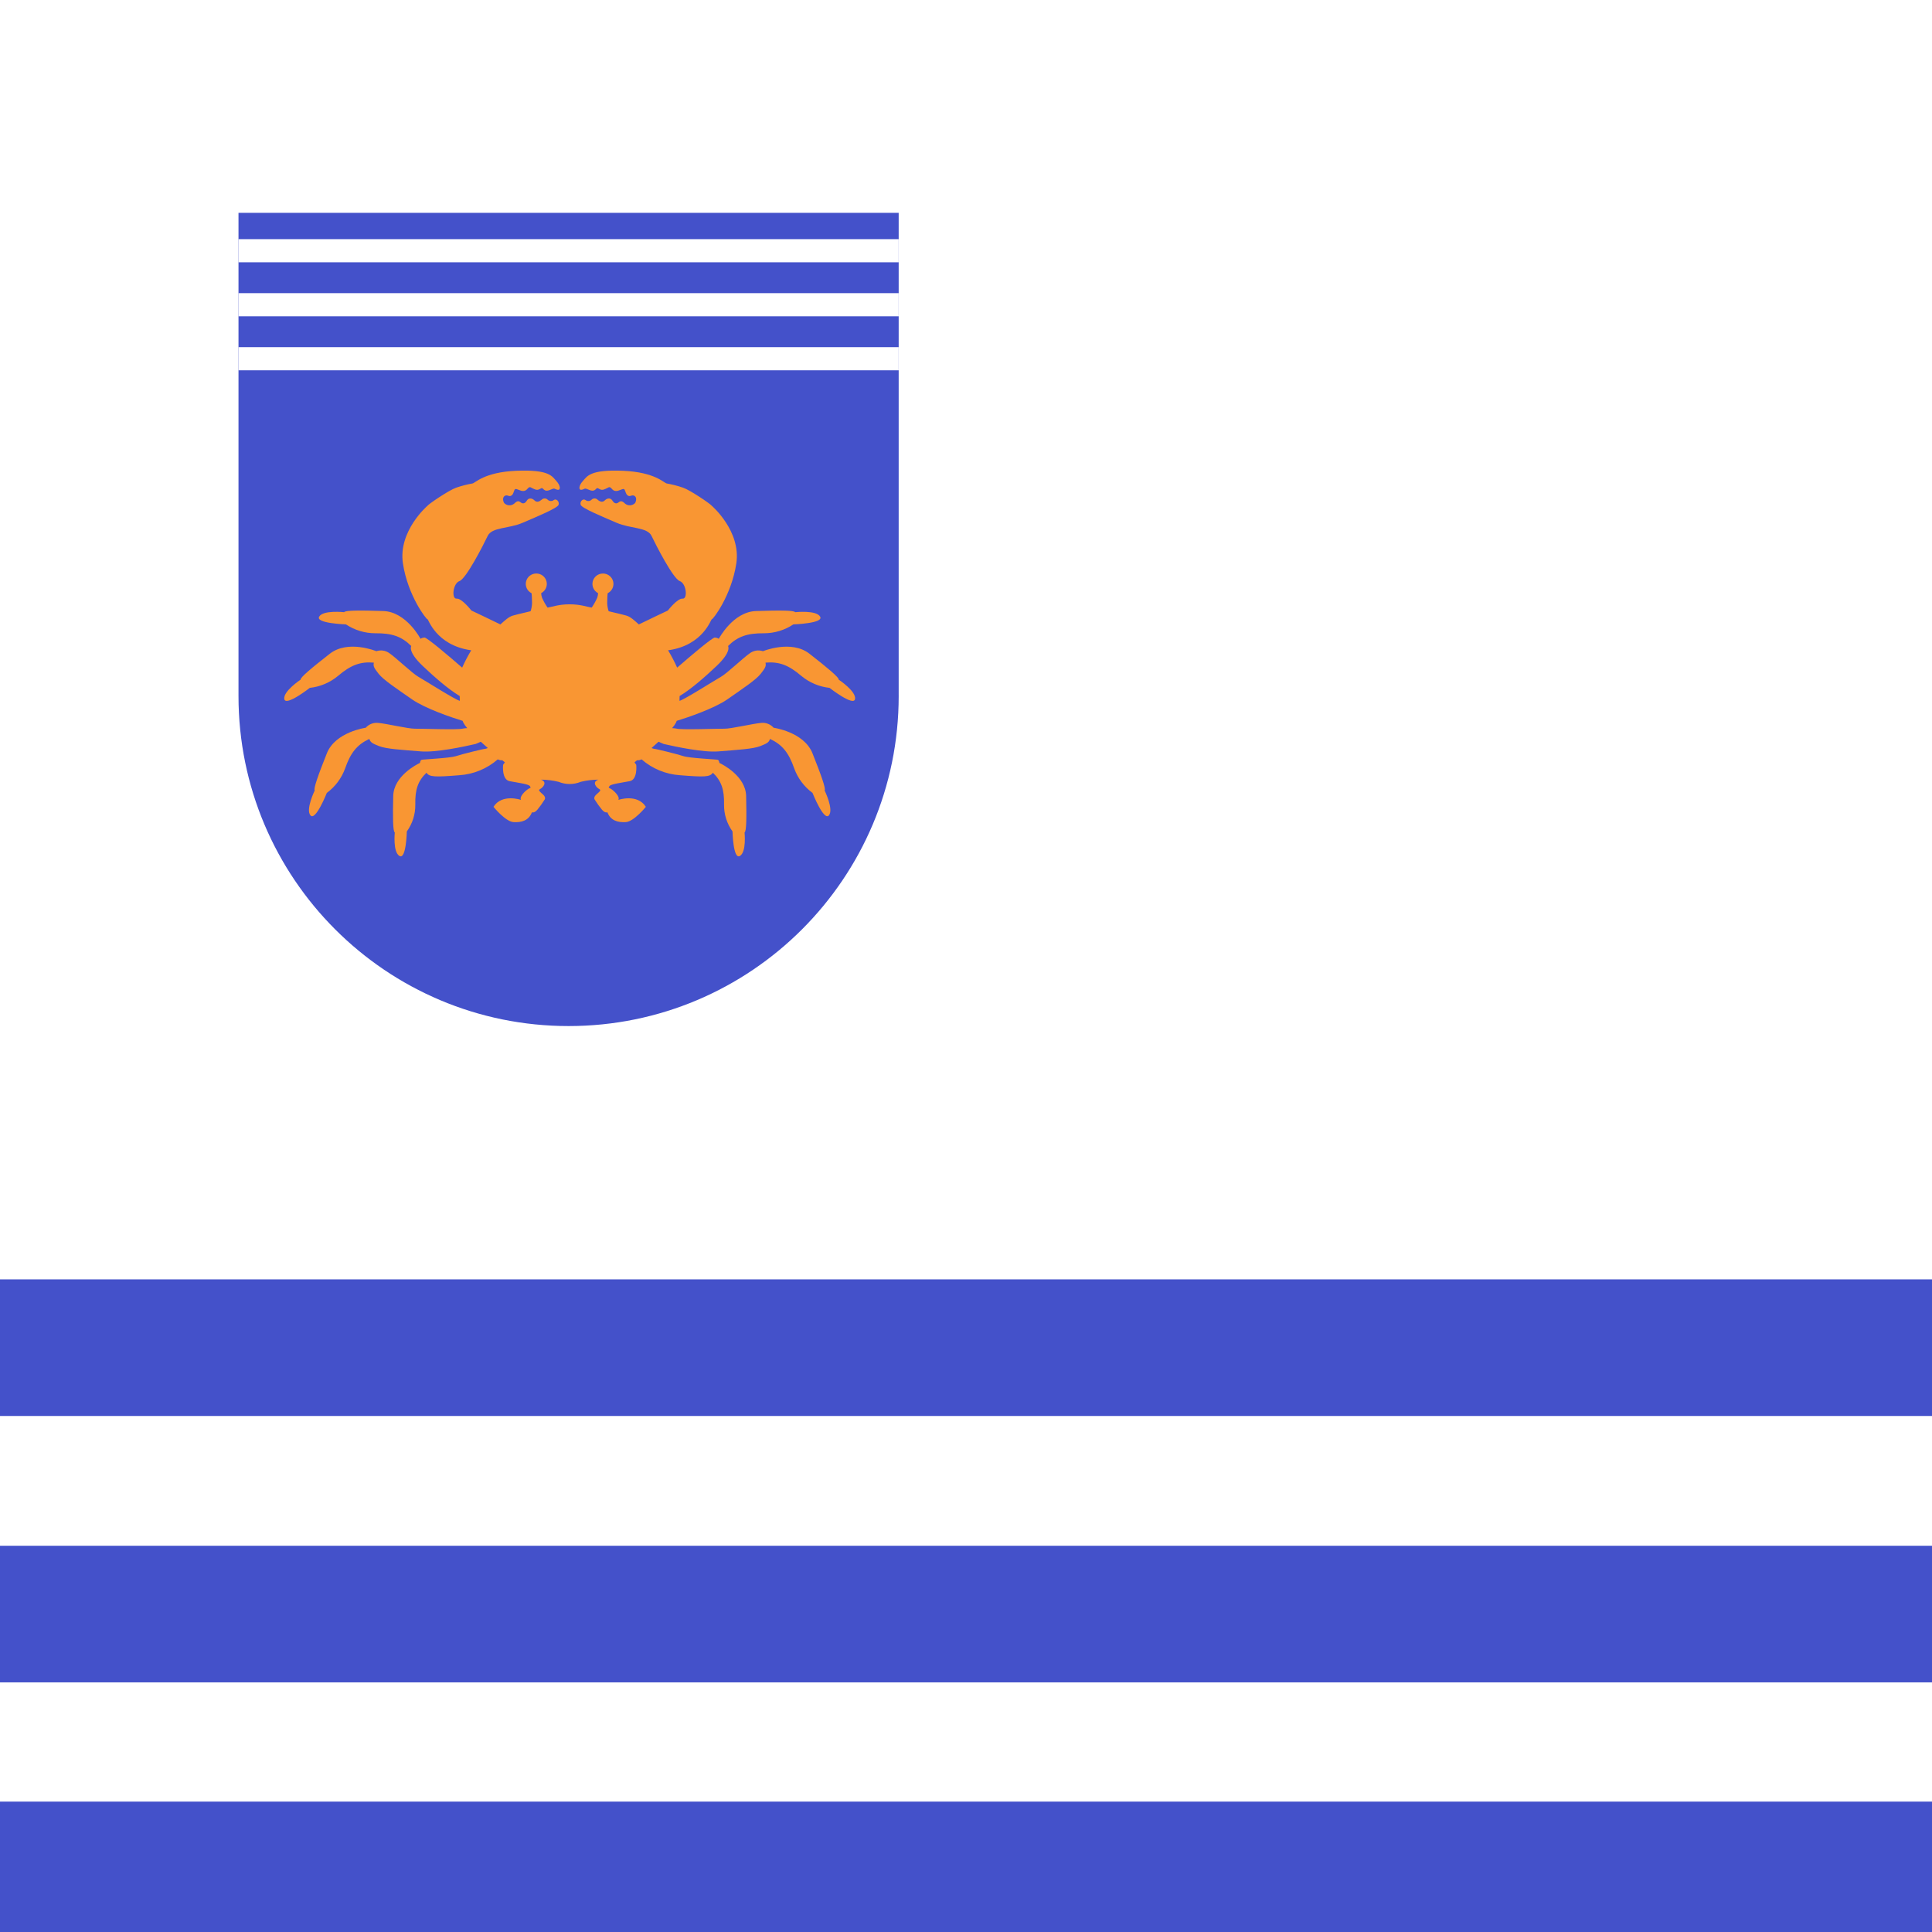
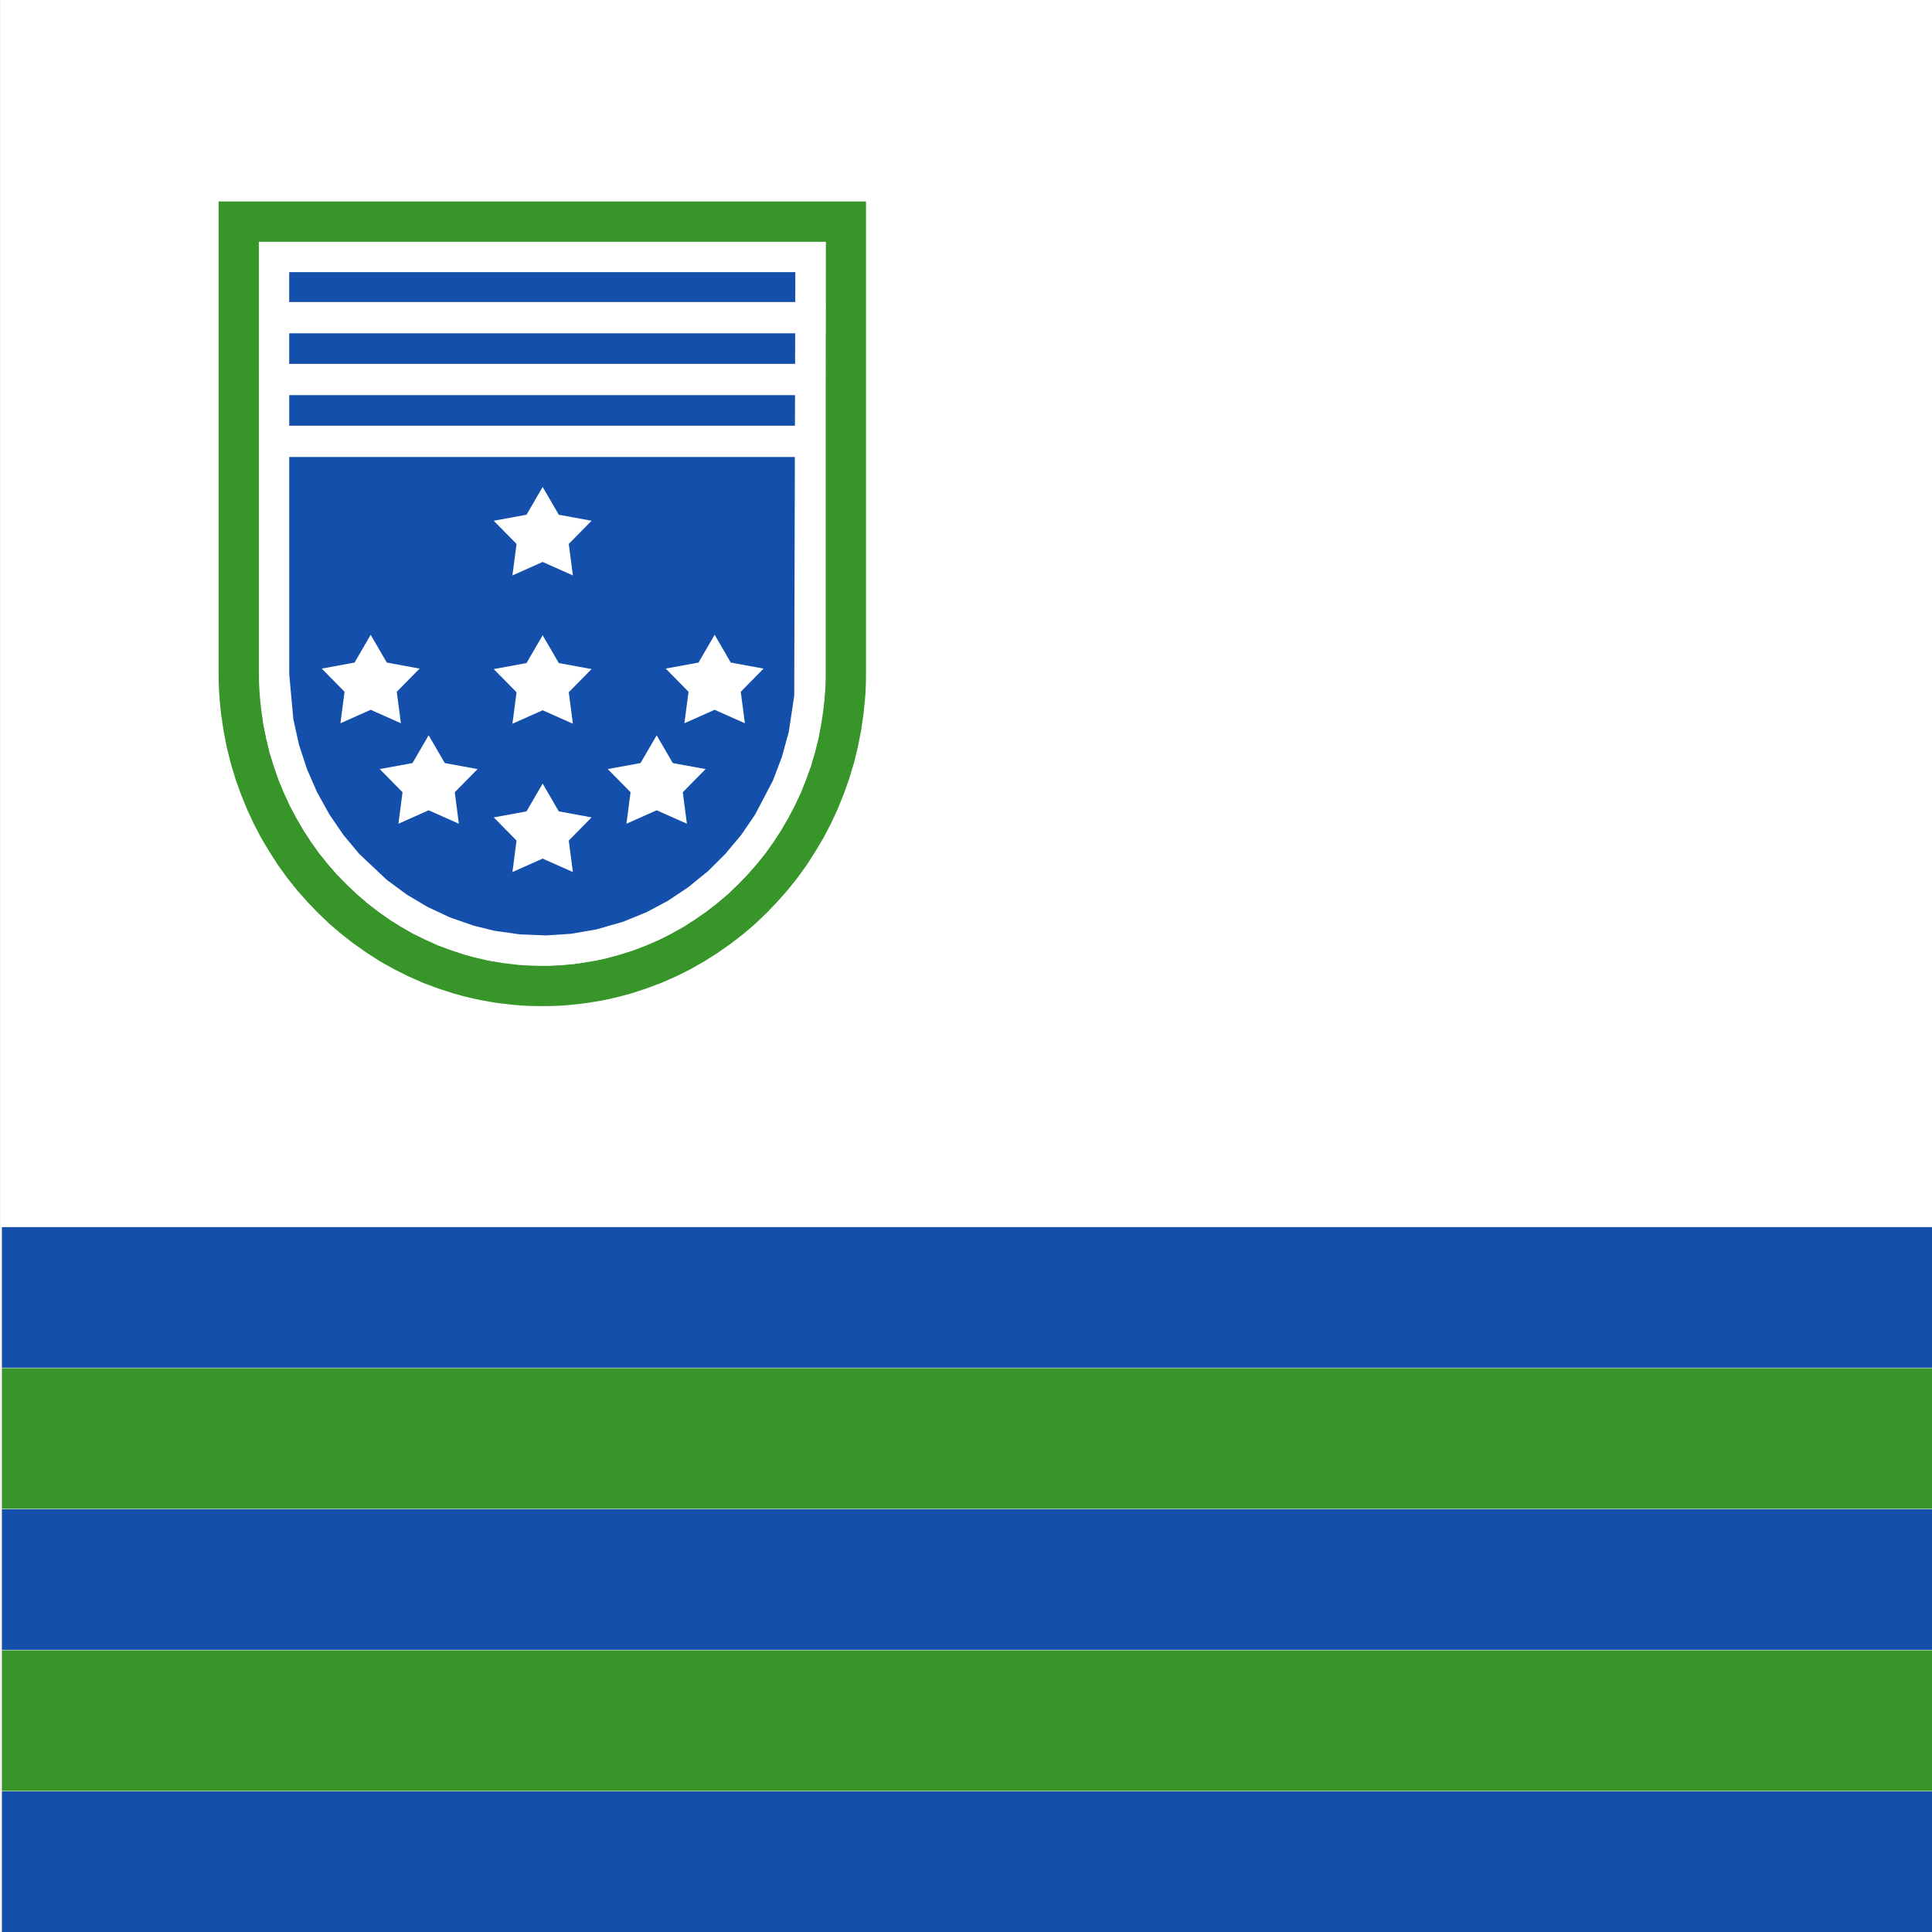
<svg xmlns="http://www.w3.org/2000/svg" width="400" height="400" viewBox="0 0 400 400">
-   <g id="Group-copy-2">
-     <path id="Path-copy" fill="#ffffff" stroke="none" d="M -0.21 399.314 L 400 399.314 L 400 0 L -0.21 0 L -0.21 399.314 Z" />
-     <g id="Bars-copy">
-       <path id="Path-copy-6" fill="#4451ca" stroke="none" d="M -0.21 400 L 400 400 L 400 373.006 L -0.21 373.006 L -0.21 400 Z" />
-       <path id="Path-copy-7" fill="#4451ca" stroke="none" d="M -0.21 348.319 L 400 348.319 L 400 320.034 L -0.21 320.034 L -0.21 348.319 Z" />
-       <path id="Path-copy-8" fill="#4451ca" stroke="none" d="M -0.21 293.163 L 400 293.163 L 400 264.879 L -0.21 264.879 L -0.21 293.163 Z" />
-     </g>
-     <g id="Crest-copy">
-       <path id="Path-copy-4" fill="#4451ca" stroke="none" d="M 186.065 44.064 L 49.378 44.064 L 49.378 143.82 C 49.38 143.91 49.378 144.002 49.378 144.092 C 49.378 181.837 79.976 212.435 117.721 212.435 C 155.466 212.435 186.065 181.837 186.065 144.092 C 186.065 143.999 186.062 143.91 186.062 143.82 L 186.062 44.064 L 186.065 44.064 Z" />
-       <mask id="mask1" maskUnits="userSpaceOnUse" maskContentUnits="userSpaceOnUse" mask-type="alpha">
-         <path id="path1" fill="#4451ca" stroke="none" d="M 186.065 44.064 L 49.378 44.064 L 49.378 143.82 C 49.38 143.91 49.378 144.002 49.378 144.092 C 49.378 181.837 79.976 212.435 117.721 212.435 C 155.466 212.435 186.065 181.837 186.065 144.092 C 186.065 143.999 186.062 143.91 186.062 143.82 L 186.062 44.064 L 186.065 44.064 Z" />
-       </mask>
-       <g id="Group" mask="url(#mask1)">
-         <path id="Path-copy-9" fill="#ffffff" stroke="none" d="M 45.845 54.307 L 188.001 54.307 L 188.001 49.515 L 45.845 49.515 L 45.845 54.307 Z" />
-         <path id="Path-copy-10" fill="#ffffff" stroke="none" d="M 45.845 65.488 L 188.001 65.488 L 188.001 60.696 L 45.845 60.696 L 45.845 65.488 Z" />
-         <path id="Path-copy-11" fill="#ffffff" stroke="none" d="M 45.845 76.668 L 188.001 76.668 L 188.001 71.877 L 45.845 71.877 L 45.845 76.668 Z" />
-         <path id="Shape" fill="#f99633" fill-rule="evenodd" stroke="none" d="M 177.027 144.733 C 176.741 146.322 171.749 142.415 171.749 142.415 C 169.601 142.181 167.571 141.322 165.915 139.946 C 163.263 137.677 161.26 136.947 158.489 137.192 C 158.647 137.909 158.489 138.242 157.502 139.499 C 156.516 140.755 153.84 142.526 150.566 144.808 C 147.896 146.668 142.395 148.552 140.11 149.241 C 140.068 149.363 140.023 149.479 139.975 149.583 C 139.75 150.005 139.473 150.396 139.151 150.75 C 139.449 150.762 139.746 150.794 140.04 150.845 C 140.952 151.142 148.588 150.848 149.984 150.871 C 151.381 150.894 155.931 149.797 157.622 149.669 C 158.585 149.573 159.535 149.947 160.168 150.672 C 160.168 150.672 166.448 151.528 168.214 155.958 C 169.979 160.387 171.037 163.326 170.727 163.65 C 170.727 163.65 172.659 167.594 171.608 168.823 C 170.557 170.052 168.225 164.165 168.225 164.165 C 166.487 162.881 165.17 161.118 164.438 159.098 C 163.295 155.806 161.937 154.166 159.421 152.983 C 159.195 153.681 158.888 153.89 157.401 154.477 C 155.915 155.065 152.708 155.249 148.726 155.57 C 145.625 155.821 139.916 154.607 137.42 154.031 C 137.42 154.031 136.965 153.856 136.348 153.567 C 135.885 153.992 135.399 154.427 134.901 154.863 C 135.049 154.937 135.205 154.991 135.367 155.024 C 136.027 155.087 140.295 156.151 141.519 156.558 C 142.743 156.965 148.329 157.215 148.611 157.309 C 148.894 157.403 148.935 157.949 148.935 157.949 C 149.588 158.259 154.379 160.669 154.478 164.801 C 154.584 169.237 154.55 172.15 154.151 172.356 C 154.151 172.356 154.579 176.403 153.184 177.218 C 151.789 178.033 151.66 172.143 151.66 172.143 C 150.495 170.526 149.88 168.582 149.905 166.595 C 149.98 163.474 149.343 161.661 147.593 159.986 C 147.002 160.883 145.818 160.907 140.767 160.5 C 137.828 160.301 135.036 159.146 132.827 157.214 C 132.544 157.37 132.218 157.435 131.896 157.401 C 131.717 157.546 131.541 157.689 131.367 157.83 L 131.731 158.35 C 131.731 158.35 132.052 161.409 130.385 161.731 C 128.719 162.053 126.457 162.321 126.187 162.751 C 125.918 163.18 125.972 163.019 126.508 163.341 C 127.044 163.662 128.445 164.929 128.015 165.61 C 128.015 165.61 131.944 164.252 133.72 167.043 C 133.72 167.043 131.246 170.101 129.576 170.209 C 127.906 170.316 126.4 169.886 125.755 168.169 C 125.755 168.169 125.324 168.438 124.624 167.633 C 124.096 166.991 123.61 166.315 123.171 165.61 C 123.171 165.61 122.741 165.164 123.441 164.52 C 124.14 163.877 124.571 163.608 124.033 163.341 C 123.504 163.077 122.453 161.92 123.9 161.414 C 122.665 161.425 121.435 161.577 120.235 161.868 C 118.769 162.473 117.12 162.473 115.654 161.868 C 114.454 161.577 113.225 161.425 111.99 161.414 C 113.437 161.92 112.385 163.077 111.857 163.341 C 111.319 163.609 111.749 163.877 112.449 164.52 C 113.149 165.163 112.718 165.61 112.718 165.61 C 112.279 166.315 111.794 166.991 111.265 167.633 C 110.565 168.438 110.135 168.169 110.135 168.169 C 109.489 169.886 107.982 170.316 106.314 170.209 C 104.646 170.101 102.17 167.043 102.17 167.043 C 103.946 164.252 107.874 165.61 107.874 165.61 C 107.444 164.929 108.843 163.662 109.382 163.341 C 109.92 163.019 109.973 163.18 109.702 162.751 C 109.431 162.322 107.173 162.053 105.504 161.731 C 103.836 161.409 104.159 158.35 104.159 158.35 L 104.522 157.83 C 104.348 157.689 104.172 157.546 103.994 157.401 C 103.671 157.435 103.346 157.37 103.063 157.214 C 100.853 159.146 98.062 160.301 95.122 160.5 C 90.07 160.908 88.887 160.883 88.297 159.986 C 86.547 161.661 85.909 163.474 85.985 166.595 C 86.01 168.582 85.395 170.526 84.23 172.143 C 84.23 172.143 84.101 178.034 82.706 177.218 C 81.311 176.403 81.738 172.356 81.738 172.356 C 81.34 172.15 81.306 169.237 81.412 164.801 C 81.51 160.668 86.301 158.258 86.955 157.949 C 86.955 157.949 86.996 157.403 87.278 157.309 C 87.56 157.215 93.147 156.964 94.371 156.558 C 95.595 156.151 99.863 155.087 100.522 155.024 C 100.684 154.991 100.841 154.937 100.988 154.863 C 100.49 154.427 100.005 153.992 99.542 153.567 C 98.925 153.856 98.47 154.031 98.47 154.031 C 95.974 154.607 90.265 155.821 87.164 155.57 C 83.181 155.248 79.975 155.066 78.488 154.477 C 77.001 153.889 76.695 153.681 76.469 152.983 C 73.953 154.166 72.594 155.806 71.452 159.098 C 70.719 161.118 69.402 162.881 67.665 164.165 C 67.665 164.165 65.333 170.05 64.282 168.823 C 63.23 167.596 65.163 163.65 65.163 163.65 C 64.853 163.326 65.911 160.387 67.676 155.958 C 69.441 151.528 75.722 150.672 75.722 150.672 C 76.355 149.947 77.305 149.573 78.267 149.669 C 79.958 149.797 84.509 150.894 85.905 150.871 C 87.302 150.847 94.937 151.143 95.85 150.845 C 96.144 150.794 96.441 150.762 96.739 150.75 C 96.416 150.396 96.14 150.005 95.914 149.583 C 95.866 149.479 95.823 149.363 95.78 149.241 C 93.495 148.552 87.992 146.668 85.324 144.808 C 82.049 142.526 79.373 140.755 78.387 139.499 C 77.402 138.242 77.242 137.91 77.401 137.192 C 74.63 136.947 72.627 137.68 69.974 139.946 C 68.319 141.322 66.289 142.181 64.141 142.415 C 64.141 142.415 59.148 146.322 58.862 144.733 C 58.577 143.145 62.24 140.713 62.24 140.713 C 62.136 140.277 64.537 138.273 68.303 135.337 C 72.069 132.402 77.923 134.823 77.923 134.823 C 78.839 134.516 79.848 134.671 80.626 135.238 C 82.021 136.199 85.394 139.436 86.612 140.119 C 87.829 140.802 94.242 144.88 95.202 145.099 C 95.19 144.768 95.182 144.436 95.177 144.106 C 92.666 142.591 89.794 140.031 87.519 137.877 C 84.347 134.875 85.15 133.754 85.15 133.754 C 83.183 131.793 81.175 131.072 77.683 131.112 C 75.523 131.105 73.413 130.464 71.62 129.271 C 71.62 129.271 65.277 129.07 66.08 127.669 C 66.883 126.268 71.257 126.748 71.257 126.748 C 71.458 126.348 74.589 126.348 79.365 126.508 C 84.141 126.669 87.073 132.271 87.073 132.271 C 87.073 132.271 87.194 132.071 87.876 131.991 C 88.329 131.938 92.741 135.657 95.683 138.224 C 96.239 136.991 96.867 135.792 97.564 134.633 C 97.524 134.627 97.487 134.625 97.445 134.619 C 90.203 133.561 88.671 128.079 88.502 128.206 C 88.332 128.333 84.438 123.368 83.422 116.653 C 82.405 109.938 88.502 104.718 88.502 104.718 C 88.756 104.339 92.963 101.477 94.448 100.97 C 95.551 100.59 96.682 100.298 97.831 100.096 C 98.381 100.011 100.239 97.756 106.853 97.472 C 113.745 97.176 114.301 98.618 115.191 99.59 C 116.08 100.561 116.114 101.527 115.436 101.4 C 114.759 101.273 114.928 100.978 114.165 101.316 C 113.403 101.654 112.979 101.696 112.598 101.358 C 112.217 101.02 112.302 100.936 111.709 101.274 C 111.115 101.611 110.563 101.232 110.184 101.063 C 109.805 100.894 109.676 100.64 109.168 101.242 C 108.659 101.843 108.022 101.695 107.346 101.4 C 106.67 101.105 106.584 101.232 106.414 101.696 C 106.245 102.161 106.161 102.499 105.737 102.668 C 105.313 102.837 105.017 102.372 104.509 102.668 C 104.001 102.964 104.128 103.723 104.381 104.146 C 104.931 104.725 105.84 104.78 106.457 104.272 C 107.092 103.637 107.389 103.682 107.812 104.019 C 108.235 104.356 108.702 104.272 109.083 103.639 C 109.464 103.005 110.182 103.132 110.65 103.597 C 111.118 104.061 111.624 103.892 112.132 103.47 C 112.297 103.296 112.527 103.197 112.768 103.197 C 113.009 103.197 113.239 103.296 113.403 103.47 C 113.753 103.805 114.302 103.824 114.674 103.512 C 115.182 103.174 115.849 103.819 115.652 104.507 C 115.454 105.196 111.191 106.948 108.23 108.228 C 105.27 109.509 101.85 109.104 100.963 110.972 C 100.076 112.841 96.51 119.814 95.13 120.306 C 93.749 120.798 93.453 124.043 94.538 123.944 C 95.623 123.846 97.596 126.403 97.596 126.403 C 97.596 126.403 102.046 128.507 103.604 129.282 C 104.515 128.465 105.319 127.701 106.163 127.458 C 106.327 127.412 107.929 126.977 109.855 126.55 C 110.034 126.007 110.135 125.442 110.155 124.871 C 110.126 124.161 110.141 123.439 110.051 122.818 C 109.155 122.368 108.685 121.369 108.915 120.4 C 109.145 119.431 110.015 118.744 111.02 118.737 C 112.025 118.73 112.904 119.405 113.147 120.371 C 113.391 121.337 112.936 122.342 112.045 122.804 C 112.052 123.134 112.114 123.46 112.229 123.769 C 112.542 124.479 112.923 125.158 113.368 125.796 C 114.297 125.659 115.662 125.115 117.934 125.115 C 120.206 125.115 121.572 125.662 122.501 125.796 C 122.945 125.158 123.327 124.479 123.64 123.769 C 123.754 123.46 123.816 123.134 123.823 122.804 C 122.934 122.342 122.48 121.338 122.723 120.374 C 122.967 119.409 123.845 118.735 124.849 118.742 C 125.852 118.749 126.721 119.435 126.951 120.403 C 127.181 121.37 126.712 122.368 125.817 122.818 C 125.726 123.439 125.742 124.161 125.714 124.871 C 125.734 125.442 125.835 126.007 126.014 126.55 C 127.938 126.977 129.541 127.412 129.706 127.458 C 130.549 127.701 131.355 128.463 132.265 129.282 C 133.823 128.507 138.273 126.403 138.273 126.403 C 138.273 126.403 140.246 123.846 141.331 123.944 C 142.416 124.042 142.12 120.797 140.739 120.306 C 139.358 119.814 135.792 112.841 134.906 110.972 C 134.02 109.104 130.599 109.507 127.638 108.228 C 124.677 106.95 120.415 105.197 120.217 104.507 C 120.019 103.818 120.687 103.174 121.195 103.512 C 121.566 103.824 122.116 103.805 122.465 103.47 C 122.63 103.296 122.86 103.197 123.101 103.197 C 123.342 103.197 123.572 103.296 123.736 103.47 C 124.244 103.892 124.753 104.06 125.219 103.597 C 125.684 103.133 126.405 103.007 126.786 103.639 C 127.167 104.271 127.633 104.357 128.056 104.019 C 128.48 103.682 128.776 103.639 129.412 104.272 C 130.028 104.78 130.938 104.725 131.487 104.146 C 131.741 103.723 131.868 102.963 131.36 102.668 C 130.851 102.372 130.555 102.837 130.132 102.668 C 129.708 102.499 129.624 102.161 129.454 101.696 C 129.285 101.232 129.2 101.106 128.522 101.4 C 127.845 101.694 127.209 101.843 126.701 101.242 C 126.193 100.64 126.066 100.894 125.684 101.063 C 125.303 101.232 124.753 101.612 124.16 101.274 C 123.567 100.936 123.651 101.021 123.27 101.358 C 122.889 101.696 122.465 101.654 121.703 101.316 C 120.941 100.978 121.11 101.274 120.432 101.4 C 119.755 101.527 119.788 100.561 120.678 99.59 C 121.567 98.619 122.124 97.176 129.015 97.472 C 135.629 97.756 137.486 100.013 138.037 100.096 C 139.186 100.298 140.318 100.59 141.42 100.97 C 142.906 101.477 147.113 104.339 147.367 104.718 C 147.367 104.718 153.463 109.94 152.447 116.653 C 151.43 123.366 147.55 128.333 147.381 128.207 C 147.211 128.082 145.68 133.562 138.437 134.62 C 138.396 134.626 138.359 134.629 138.318 134.634 C 139.015 135.794 139.644 136.993 140.2 138.225 C 143.141 135.658 147.553 131.94 148.006 131.993 C 148.688 132.073 148.809 132.273 148.809 132.273 C 148.809 132.273 151.741 126.669 156.517 126.51 C 161.294 126.351 164.426 126.35 164.626 126.75 C 164.626 126.75 169.002 126.27 169.802 127.671 C 170.603 129.071 164.262 129.272 164.262 129.272 C 162.469 130.466 160.36 131.106 158.2 131.113 C 154.707 131.073 152.7 131.794 150.732 133.755 C 150.732 133.755 151.535 134.877 148.364 137.879 C 146.088 140.033 143.216 142.593 140.706 144.107 C 140.701 144.437 140.693 144.769 140.68 145.101 C 141.642 144.881 148.055 140.801 149.271 140.12 C 150.486 139.439 153.861 136.2 155.256 135.24 C 156.035 134.673 157.044 134.517 157.959 134.824 C 157.959 134.824 163.814 132.403 167.579 135.338 C 171.344 138.274 173.746 140.278 173.642 140.714 C 173.649 140.713 177.314 143.145 177.027 144.733 Z" />
+   <g id="Group-copy-3">
+     <path id="Rectangle" fill="#ffffff" fill-rule="evenodd" stroke="none" d="M 0.127 399.688 L 643.468 399.688 L 643.468 0 L 0.127 0 Z" />
+     <g id="Group">
+       <path id="Path-copy-2" fill="#1450ab" stroke="none" d="M 0.392 370.882 L 0.392 400 L 643.468 400 L 643.468 370.882 L 0.392 370.882 Z" />
+       <path id="Path-copy-4" fill="#1450ab" stroke="none" d="M 0.392 312.469 L 0.392 341.587 L 643.468 341.587 L 643.468 312.469 L 0.392 312.469 Z" />
+       <path id="Path-copy-6" fill="#1450ab" stroke="none" d="M 0.392 254.056 L 0.392 283.174 L 643.468 283.174 L 643.468 254.056 L 0.392 254.056 Z" />
+       <path id="Path-copy-8" fill="#379529" stroke="none" d="M 0.392 283.262 L 0.392 312.381 L 643.468 312.381 L 643.468 283.262 L 0.392 283.262 Z" />
+       <path id="Path-copy-10" fill="#379529" stroke="none" d="M 0.392 341.675 L 0.392 370.794 L 643.468 370.794 L 643.468 341.675 L 0.392 341.675 Z" />
+       <g id="g1">
+         <path id="Path-copy-5" fill="none" stroke="#379529" stroke-width="8.35" stroke-linecap="round" d="M 175.125 139.953 L 175.094 141.609 L 175.016 143.297 L 174.875 144.938 L 174.625 147.375 L 174.156 150.594 L 173.531 153.766 L 172.766 156.891 L 171.844 159.922 L 170.797 162.906 L 169.609 165.828 L 168.297 168.656 L 166.844 171.438 L 165.266 174.094 L 163.594 176.703 L 161.781 179.219 L 159.859 181.625 L 157.812 183.922 L 155.703 186.125 L 153.484 188.234 L 151.156 190.219 L 148.719 192.094 L 146.219 193.844 L 143.625 195.484 L 140.953 197 L 138.188 198.375 L 135.375 199.625 L 132.469 200.703 L 129.547 201.656 L 127.25 202.281 L 125.734 202.641 L 124.219 202.969 L 122.641 203.25 L 121.078 203.5 L 119.5 203.703 L 117.922 203.875 L 116.328 204.016 L 114.703 204.094 L 113.078 204.125 L 111.469 204.125 L 109.859 204.094 L 108.234 204.016 L 106.625 203.875 L 105.062 203.703 L 103.484 203.516 L 101.906 203.25 L 100.344 202.969 L 98.828 202.641 L 97.281 202.281 L 95.016 201.656 L 92.078 200.703 L 89.188 199.625 L 86.359 198.375 L 83.609 197 L 80.922 195.5 L 78.328 193.844 L 75.828 192.094 L 73.406 190.219 L 71.078 188.234 L 68.859 186.125 L 66.734 183.922 L 64.703 181.625 L 62.781 179.219 L 60.969 176.703 L 59.297 174.094 L 57.719 171.438 L 56.266 168.656 L 54.953 165.828 L 53.766 162.906 L 52.703 159.922 L 51.797 156.891 L 51.016 153.766 L 50.406 150.594 L 49.922 147.375 L 49.672 144.922 L 49.547 143.266 L 49.469 141.609 L 49.438 139.984 L 49.422 139.156 L 49.422 45.891 L 175.125 45.891 Z" />
+         <path id="Path-copy-7" fill="#1450ab" stroke="#ffffff" stroke-width="6.277" stroke-linecap="round" d="M 167.578 144.297 L 166.375 152.219 L 164.875 157.672 L 162.906 162.875 L 159.016 170.297 L 155.953 174.781 L 152.438 178.969 L 148.625 182.75 L 144.297 186.266 L 139.859 189.219 L 135.156 191.719 L 130.031 193.812 L 124.141 195.5 L 118.578 196.453 L 113.094 196.812 L 107.297 196.578 L 101.734 195.781 L 97.156 194.656 L 91.922 192.828 L 86.984 190.516 L 82.453 187.812 L 78.047 184.562 L 72.078 178.938 L 68.609 174.781 L 65.531 170.281 L 62.812 165.375 L 60.609 160.328 L 58.859 154.969 L 57.625 149.391 L 56.75 139.797 L 56.734 53.203 L 167.812 53.203 Z" />
+         <mask id="mask1" maskUnits="userSpaceOnUse" maskContentUnits="userSpaceOnUse" mask-type="alpha">
+           <path id="path1" fill="#1450ab" stroke="#ffffff" stroke-width="6.277" stroke-linecap="round" d="M 167.578 144.297 L 166.375 152.219 L 164.875 157.672 L 162.906 162.875 L 159.016 170.297 L 155.953 174.781 L 152.438 178.969 L 148.625 182.75 L 144.297 186.266 L 139.859 189.219 L 135.156 191.719 L 130.031 193.812 L 124.141 195.5 L 118.578 196.453 L 113.094 196.812 L 107.297 196.578 L 101.734 195.781 L 97.156 194.656 L 91.922 192.828 L 86.984 190.516 L 82.453 187.812 L 78.047 184.562 L 72.078 178.938 L 68.609 174.781 L 65.531 170.281 L 62.812 165.375 L 60.609 160.328 L 58.859 154.969 L 57.625 149.391 L 56.75 139.797 L 56.734 53.203 L 167.812 53.203 Z" />
+         </mask>
+         <g id="g2" mask="url(#mask1)">
+           <path id="path2" fill="#ffffff" stroke="none" d="M 44.801 62.534 L 44.801 69.007 L 187.768 69.007 L 187.768 62.534 L 44.801 62.534 Z" />
+           <path id="Path-copy-9" fill="#ffffff" stroke="none" d="M 44.801 75.337 L 44.801 81.81 L 187.768 81.81 L 187.768 75.337 L 44.801 75.337 Z" />
+           <path id="Path-copy-11" fill="#ffffff" stroke="none" d="M 44.801 88.139 L 44.801 94.613 L 187.768 94.613 L 187.768 88.139 L 44.801 88.139 Z" />
+         </g>
+         <g id="g3">
+           <path id="Star-copy" fill="#ffffff" fill-rule="evenodd" stroke="none" d="M 112.351 100.822 L 109.01 106.572 L 102.224 107.816 L 106.945 112.614 L 106.092 119.133 L 112.351 116.348 L 118.61 119.133 L 117.758 112.614 L 122.479 107.816 L 115.693 106.572 Z" />
+           <path id="Star-copy-4" fill="#ffffff" fill-rule="evenodd" stroke="none" d="M 112.351 162.237 L 109.01 167.987 L 102.224 169.231 L 106.945 174.029 L 106.092 180.548 L 112.351 177.763 L 118.61 180.548 L 117.758 174.029 L 122.479 169.231 L 115.693 167.987 Z" />
+           <path id="Star-copy-6" fill="#ffffff" fill-rule="evenodd" stroke="none" d="M 135.957 152.235 L 132.615 157.985 L 125.829 159.229 L 130.55 164.027 L 129.698 170.545 L 135.957 167.761 L 142.216 170.545 L 141.363 164.027 L 146.084 159.229 L 139.298 157.985 Z" />
+           <path id="Star-copy-8" fill="#ffffff" fill-rule="evenodd" stroke="none" d="M 147.959 131.43 L 144.618 137.18 L 137.832 138.424 L 142.552 143.222 L 141.7 149.741 L 147.959 146.956 L 154.218 149.741 L 153.366 143.222 L 158.087 138.424 L 151.301 137.18 Z" />
+           <path id="Star-copy-9" fill="#ffffff" fill-rule="evenodd" stroke="none" d="M 76.744 131.43 L 73.402 137.18 L 66.616 138.424 L 71.337 143.222 L 70.485 149.741 L 76.744 146.956 L 83.003 149.741 L 82.15 143.222 L 86.871 138.424 L 80.085 137.18 Z" />
+           <path id="Star-copy-7" fill="#ffffff" fill-rule="evenodd" stroke="none" d="M 88.746 152.235 L 85.405 157.985 L 78.619 159.229 L 83.339 164.027 L 82.487 170.545 L 88.746 167.761 L 95.005 170.545 L 94.153 164.027 L 98.874 159.229 L 92.088 157.985 Z" />
+           <path id="Star-copy-5" fill="#ffffff" fill-rule="evenodd" stroke="none" d="M 112.351 131.53 L 109.01 137.28 L 102.224 138.524 L 106.945 143.321 L 106.092 149.84 L 112.351 147.055 L 118.61 149.84 L 117.758 143.321 L 122.479 138.524 L 115.693 137.28 Z" />
+         </g>
      </g>
    </g>
  </g>
</svg>
